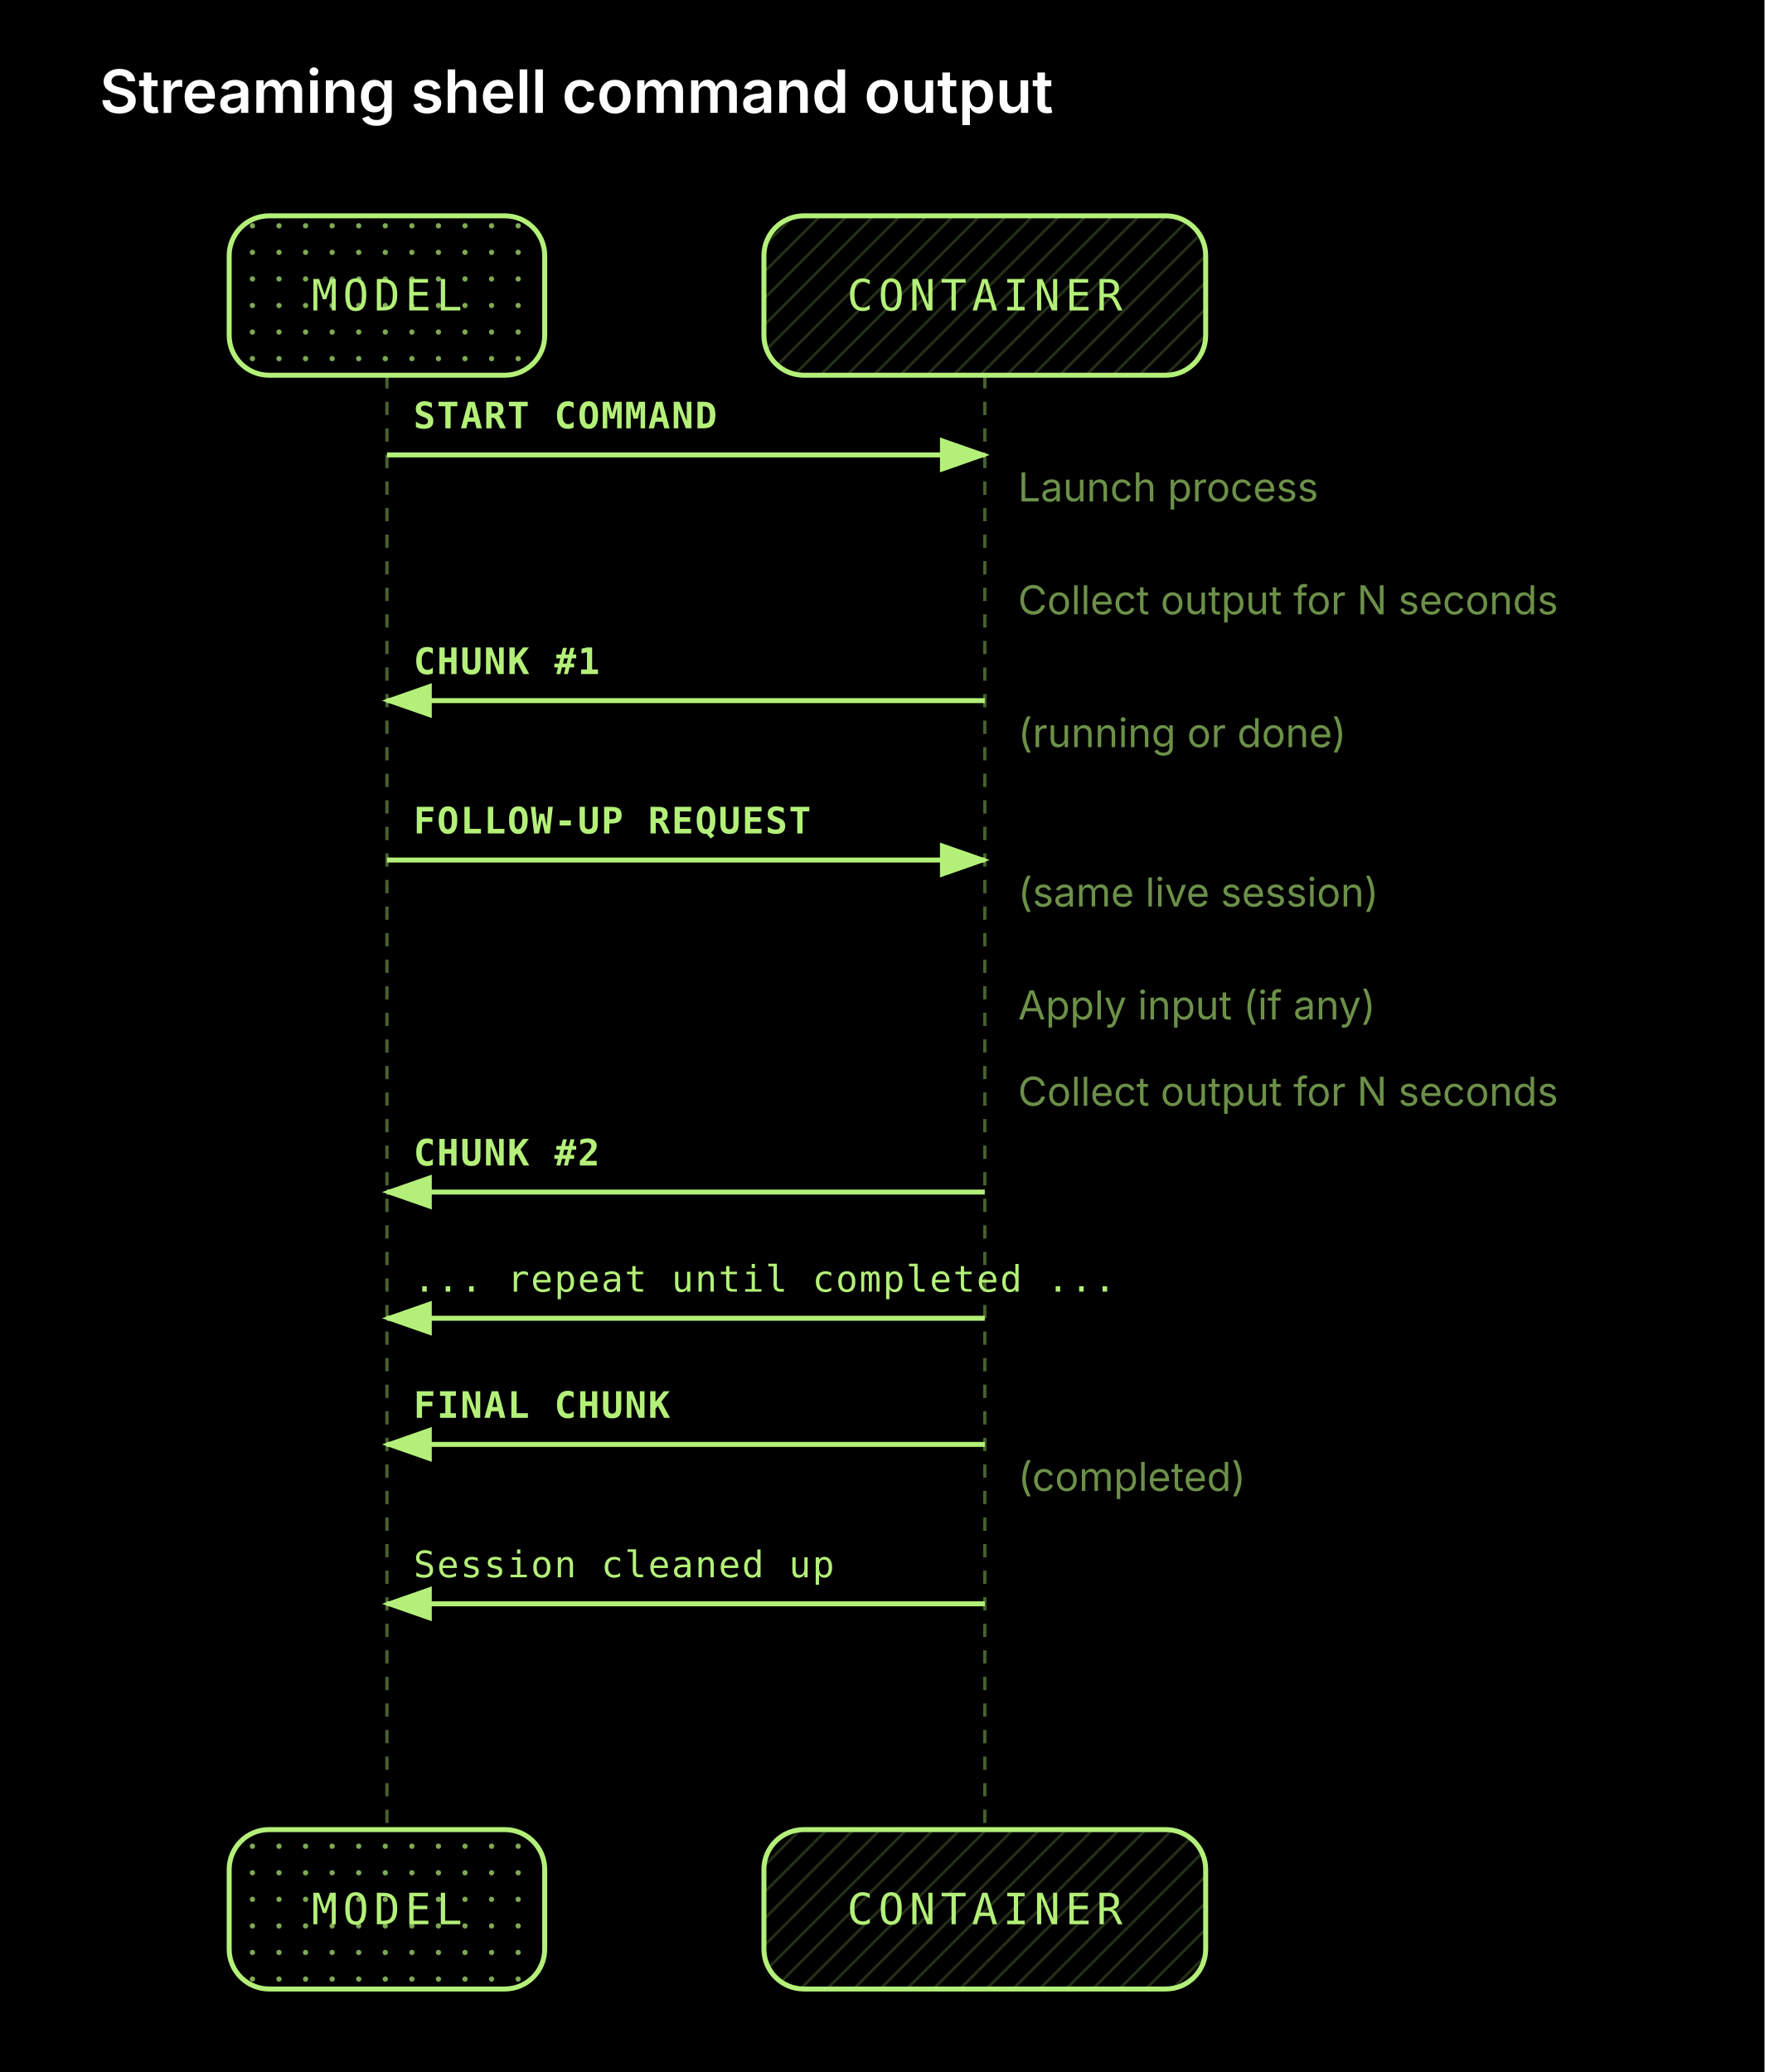
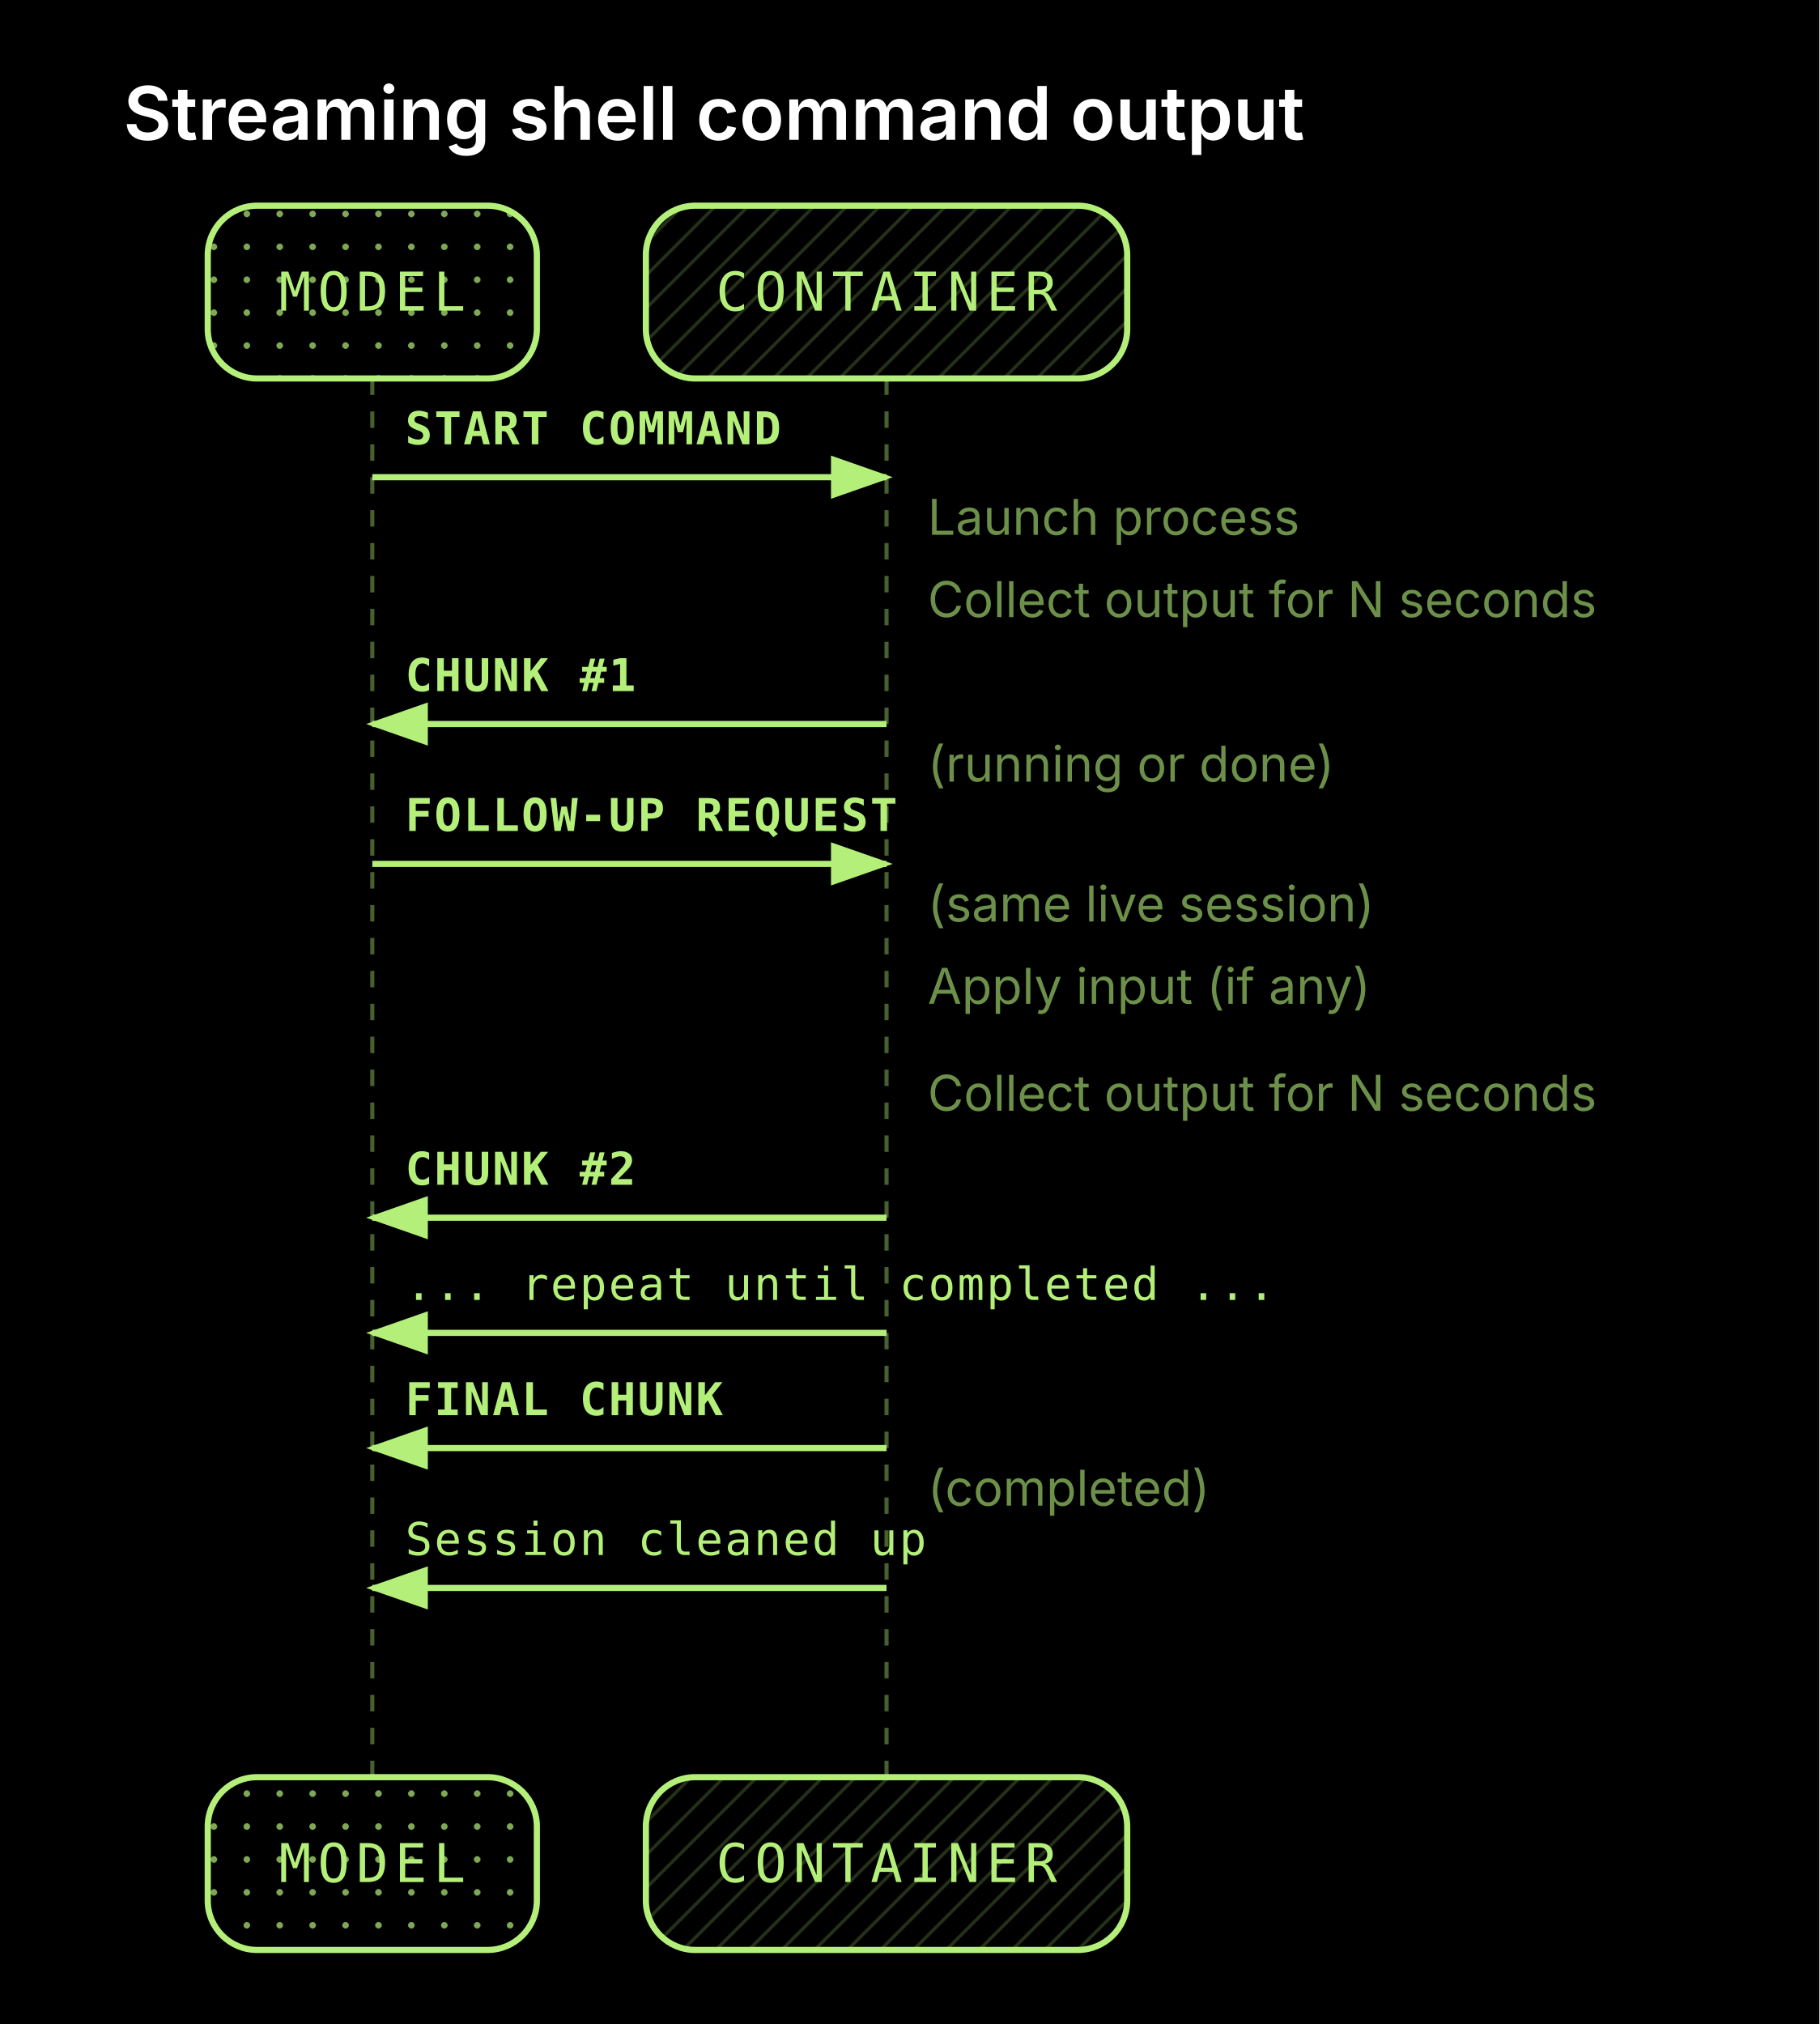
- <svg xmlns="http://www.w3.org/2000/svg" viewBox="0 0 531.24 624" width="531.24" height="624">
+ <svg xmlns="http://www.w3.org/2000/svg" viewBox="0 0 442.24 492" width="442.24" height="492">
  <defs>
    <pattern id="dotgrid" width="8" height="8" patternUnits="userSpaceOnUse">
      <rect width="8" height="8" fill="#000000" />
      <circle cx="4" cy="4" r="0.8" fill="#b4f079" opacity="0.7" />
    </pattern>
    <pattern id="crosshatch" width="8" height="8" patternUnits="userSpaceOnUse">
      <rect width="8" height="8" fill="#000000" />
      <path d="M0 8L8 0M-1 1L1 -1M7 9L9 7" stroke="#b4f079" stroke-width="0.8" opacity="0.2" />
    </pattern>
    <pattern id="hero" width="6" height="6" patternUnits="userSpaceOnUse">
      <rect width="6" height="6" fill="#3d6b23" />
      <circle cx="3" cy="3" r="0.6" fill="#5a9a35" opacity="0.5" />
    </pattern>
    <marker id="arrowhead" markerWidth="10" markerHeight="7" refX="9" refY="3.5" orient="auto" markerUnits="strokeWidth">
      <polygon points="0 0, 10 3.5, 0 7" fill="#b4f079" />
    </marker>
    <marker id="arrowhead-reverse" markerWidth="10" markerHeight="7" refX="1" refY="3.5" orient="auto" markerUnits="strokeWidth">
      <polygon points="10 0, 0 3.5, 10 7" fill="#b4f079" />
    </marker>
  </defs>
  <rect width="100%" height="100%" fill="#000000" />
  <g class="diagram">
    <text x="30" y="34" font-family="'Inter', 'Helvetica Neue', Arial, sans-serif" font-size="18" fill="#ffffff" font-weight="600">Streaming shell command output</text>
    <g class="lifelines">
-       <line x1="116.5" y1="113" x2="116.5" y2="551" stroke="#b4f079" stroke-width="1" stroke-dasharray="4 4" opacity="0.4" />
-       <line x1="296.5" y1="113" x2="296.5" y2="551" stroke="#b4f079" stroke-width="1" stroke-dasharray="4 4" opacity="0.4" />
+       <line x1="90.5" y1="92" x2="90.5" y2="432" stroke="#b4f079" stroke-width="1" stroke-dasharray="4 4" opacity="0.4" />
+       <line x1="215.5" y1="92" x2="215.5" y2="432" stroke="#b4f079" stroke-width="1" stroke-dasharray="4 4" opacity="0.4" />
    </g>
    <g class="fragments" />
    <g class="messages">
-       <line x1="116.5" y1="137" x2="296.5" y2="137" stroke="#b4f079" stroke-width="1.5" marker-end="url(#arrowhead)" />
-       <text x="124.5" y="129" font-family="'JetBrains Mono', 'Fira Code', 'SF Mono', 'Cascadia Code', monospace" font-size="11" fill="#b4f079" text-anchor="start" letter-spacing="0.04em">
+       <line x1="90.5" y1="116" x2="215.5" y2="116" stroke="#b4f079" stroke-width="1.5" marker-end="url(#arrowhead)" />
+       <text x="98.5" y="108" font-family="'JetBrains Mono', 'Fira Code', 'SF Mono', 'Cascadia Code', monospace" font-size="11" fill="#b4f079" text-anchor="start" letter-spacing="0.04em">
        <tspan font-weight="700">START COMMAND</tspan>
      </text>
-       <text x="306.5" y="151" font-family="'Inter', 'Helvetica Neue', Arial, sans-serif" font-size="12" fill="#b4f079" opacity="0.6">Launch process</text>
-       <text x="306.5" y="185" font-family="'Inter', 'Helvetica Neue', Arial, sans-serif" font-size="12" fill="#b4f079" opacity="0.6">Collect output for N seconds</text>
-       <line x1="296.5" y1="211" x2="116.5" y2="211" stroke="#b4f079" stroke-width="1.5" marker-end="url(#arrowhead)" />
-       <text x="124.5" y="203" font-family="'JetBrains Mono', 'Fira Code', 'SF Mono', 'Cascadia Code', monospace" font-size="11" fill="#b4f079" text-anchor="start" letter-spacing="0.04em">
+       <text x="225.5" y="130" font-family="'Inter', 'Helvetica Neue', Arial, sans-serif" font-size="12" fill="#b4f079" opacity="0.6">Launch process</text>
+       <text x="225.5" y="150" font-family="'Inter', 'Helvetica Neue', Arial, sans-serif" font-size="12" fill="#b4f079" opacity="0.6">Collect output for N seconds</text>
+       <line x1="215.5" y1="176" x2="90.5" y2="176" stroke="#b4f079" stroke-width="1.5" marker-end="url(#arrowhead)" />
+       <text x="98.5" y="168" font-family="'JetBrains Mono', 'Fira Code', 'SF Mono', 'Cascadia Code', monospace" font-size="11" fill="#b4f079" text-anchor="start" letter-spacing="0.04em">
        <tspan font-weight="700">CHUNK #1</tspan>
      </text>
-       <text x="306.5" y="225" font-family="'Inter', 'Helvetica Neue', Arial, sans-serif" font-size="12" fill="#b4f079" opacity="0.6">(running or done)</text>
-       <line x1="116.5" y1="259" x2="296.5" y2="259" stroke="#b4f079" stroke-width="1.5" marker-end="url(#arrowhead)" />
-       <text x="124.5" y="251" font-family="'JetBrains Mono', 'Fira Code', 'SF Mono', 'Cascadia Code', monospace" font-size="11" fill="#b4f079" text-anchor="start" letter-spacing="0.04em">
+       <text x="225.5" y="190" font-family="'Inter', 'Helvetica Neue', Arial, sans-serif" font-size="12" fill="#b4f079" opacity="0.6">(running or done)</text>
+       <line x1="90.5" y1="210" x2="215.5" y2="210" stroke="#b4f079" stroke-width="1.5" marker-end="url(#arrowhead)" />
+       <text x="98.5" y="202" font-family="'JetBrains Mono', 'Fira Code', 'SF Mono', 'Cascadia Code', monospace" font-size="11" fill="#b4f079" text-anchor="start" letter-spacing="0.04em">
        <tspan font-weight="700">FOLLOW-UP REQUEST</tspan>
      </text>
-       <text x="306.5" y="273" font-family="'Inter', 'Helvetica Neue', Arial, sans-serif" font-size="12" fill="#b4f079" opacity="0.6">(same live session)</text>
-       <text x="306.5" y="307" font-family="'Inter', 'Helvetica Neue', Arial, sans-serif" font-size="12" fill="#b4f079" opacity="0.6">Apply input (if any)</text>
-       <text x="306.5" y="333" font-family="'Inter', 'Helvetica Neue', Arial, sans-serif" font-size="12" fill="#b4f079" opacity="0.6">Collect output for N seconds</text>
-       <line x1="296.5" y1="359" x2="116.5" y2="359" stroke="#b4f079" stroke-width="1.5" marker-end="url(#arrowhead)" />
-       <text x="124.5" y="351" font-family="'JetBrains Mono', 'Fira Code', 'SF Mono', 'Cascadia Code', monospace" font-size="11" fill="#b4f079" text-anchor="start" letter-spacing="0.04em">
+       <text x="225.5" y="224" font-family="'Inter', 'Helvetica Neue', Arial, sans-serif" font-size="12" fill="#b4f079" opacity="0.6">(same live session)</text>
+       <text x="225.5" y="244" font-family="'Inter', 'Helvetica Neue', Arial, sans-serif" font-size="12" fill="#b4f079" opacity="0.6">Apply input (if any)</text>
+       <text x="225.5" y="270" font-family="'Inter', 'Helvetica Neue', Arial, sans-serif" font-size="12" fill="#b4f079" opacity="0.6">Collect output for N seconds</text>
+       <line x1="215.5" y1="296" x2="90.5" y2="296" stroke="#b4f079" stroke-width="1.5" marker-end="url(#arrowhead)" />
+       <text x="98.5" y="288" font-family="'JetBrains Mono', 'Fira Code', 'SF Mono', 'Cascadia Code', monospace" font-size="11" fill="#b4f079" text-anchor="start" letter-spacing="0.04em">
        <tspan font-weight="700">CHUNK #2</tspan>
      </text>
-       <line x1="296.5" y1="397" x2="116.5" y2="397" stroke="#b4f079" stroke-width="1.5" marker-end="url(#arrowhead)" />
-       <text x="124.5" y="389" font-family="'JetBrains Mono', 'Fira Code', 'SF Mono', 'Cascadia Code', monospace" font-size="11" fill="#b4f079" text-anchor="start" letter-spacing="0.04em">... repeat until completed ...</text>
-       <line x1="296.5" y1="435" x2="116.5" y2="435" stroke="#b4f079" stroke-width="1.5" marker-end="url(#arrowhead)" />
-       <text x="124.5" y="427" font-family="'JetBrains Mono', 'Fira Code', 'SF Mono', 'Cascadia Code', monospace" font-size="11" fill="#b4f079" text-anchor="start" letter-spacing="0.04em">
+       <line x1="215.5" y1="324" x2="90.5" y2="324" stroke="#b4f079" stroke-width="1.5" marker-end="url(#arrowhead)" />
+       <text x="98.5" y="316" font-family="'JetBrains Mono', 'Fira Code', 'SF Mono', 'Cascadia Code', monospace" font-size="11" fill="#b4f079" text-anchor="start" letter-spacing="0.04em">... repeat until completed ...</text>
+       <line x1="215.5" y1="352" x2="90.5" y2="352" stroke="#b4f079" stroke-width="1.5" marker-end="url(#arrowhead)" />
+       <text x="98.5" y="344" font-family="'JetBrains Mono', 'Fira Code', 'SF Mono', 'Cascadia Code', monospace" font-size="11" fill="#b4f079" text-anchor="start" letter-spacing="0.04em">
        <tspan font-weight="700">FINAL CHUNK</tspan>
      </text>
-       <text x="306.5" y="449" font-family="'Inter', 'Helvetica Neue', Arial, sans-serif" font-size="12" fill="#b4f079" opacity="0.6">(completed)</text>
-       <line x1="296.5" y1="483" x2="116.5" y2="483" stroke="#b4f079" stroke-width="1.5" marker-end="url(#arrowhead)" />
-       <text x="124.5" y="475" font-family="'JetBrains Mono', 'Fira Code', 'SF Mono', 'Cascadia Code', monospace" font-size="11" fill="#b4f079" text-anchor="start" letter-spacing="0.04em">Session cleaned up</text>
+       <text x="225.5" y="366" font-family="'Inter', 'Helvetica Neue', Arial, sans-serif" font-size="12" fill="#b4f079" opacity="0.6">(completed)</text>
+       <line x1="215.5" y1="386" x2="90.5" y2="386" stroke="#b4f079" stroke-width="1.5" marker-end="url(#arrowhead)" />
+       <text x="98.5" y="378" font-family="'JetBrains Mono', 'Fira Code', 'SF Mono', 'Cascadia Code', monospace" font-size="11" fill="#b4f079" text-anchor="start" letter-spacing="0.04em">Session cleaned up</text>
    </g>
    <g class="notes" />
    <g class="participants">
-       <rect x="69" y="65" width="95" height="48" rx="12" fill="url(#dotgrid)" stroke="#b4f079" stroke-width="1.5" />
-       <text x="116.5" y="89" font-family="'JetBrains Mono', 'Fira Code', 'SF Mono', 'Cascadia Code', monospace" font-size="13" fill="#b4f079" text-anchor="middle" dominant-baseline="central" letter-spacing="0.12em">MODEL</text>
-       <rect x="230" y="65" width="133" height="48" rx="12" fill="url(#crosshatch)" stroke="#b4f079" stroke-width="1.5" />
-       <text x="296.5" y="89" font-family="'JetBrains Mono', 'Fira Code', 'SF Mono', 'Cascadia Code', monospace" font-size="13" fill="#b4f079" text-anchor="middle" dominant-baseline="central" letter-spacing="0.12em">CONTAINER</text>
-       <rect x="69" y="551" width="95" height="48" rx="12" fill="url(#dotgrid)" stroke="#b4f079" stroke-width="1.5" />
-       <text x="116.5" y="575" font-family="'JetBrains Mono', 'Fira Code', 'SF Mono', 'Cascadia Code', monospace" font-size="13" fill="#b4f079" text-anchor="middle" dominant-baseline="central" letter-spacing="0.12em">MODEL</text>
-       <rect x="230" y="551" width="133" height="48" rx="12" fill="url(#crosshatch)" stroke="#b4f079" stroke-width="1.5" />
-       <text x="296.5" y="575" font-family="'JetBrains Mono', 'Fira Code', 'SF Mono', 'Cascadia Code', monospace" font-size="13" fill="#b4f079" text-anchor="middle" dominant-baseline="central" letter-spacing="0.12em">CONTAINER</text>
+       <rect x="50.5" y="50" width="80" height="42" rx="12" fill="url(#dotgrid)" stroke="#b4f079" stroke-width="1.5" />
+       <text x="90.5" y="71" font-family="'JetBrains Mono', 'Fira Code', 'SF Mono', 'Cascadia Code', monospace" font-size="13" fill="#b4f079" text-anchor="middle" dominant-baseline="central" letter-spacing="0.12em">MODEL</text>
+       <rect x="157" y="50" width="117" height="42" rx="12" fill="url(#crosshatch)" stroke="#b4f079" stroke-width="1.5" />
+       <text x="215.5" y="71" font-family="'JetBrains Mono', 'Fira Code', 'SF Mono', 'Cascadia Code', monospace" font-size="13" fill="#b4f079" text-anchor="middle" dominant-baseline="central" letter-spacing="0.12em">CONTAINER</text>
+       <rect x="50.5" y="432" width="80" height="42" rx="12" fill="url(#dotgrid)" stroke="#b4f079" stroke-width="1.5" />
+       <text x="90.5" y="453" font-family="'JetBrains Mono', 'Fira Code', 'SF Mono', 'Cascadia Code', monospace" font-size="13" fill="#b4f079" text-anchor="middle" dominant-baseline="central" letter-spacing="0.12em">MODEL</text>
+       <rect x="157" y="432" width="117" height="42" rx="12" fill="url(#crosshatch)" stroke="#b4f079" stroke-width="1.5" />
+       <text x="215.5" y="453" font-family="'JetBrains Mono', 'Fira Code', 'SF Mono', 'Cascadia Code', monospace" font-size="13" fill="#b4f079" text-anchor="middle" dominant-baseline="central" letter-spacing="0.12em">CONTAINER</text>
    </g>
  </g>
</svg>
